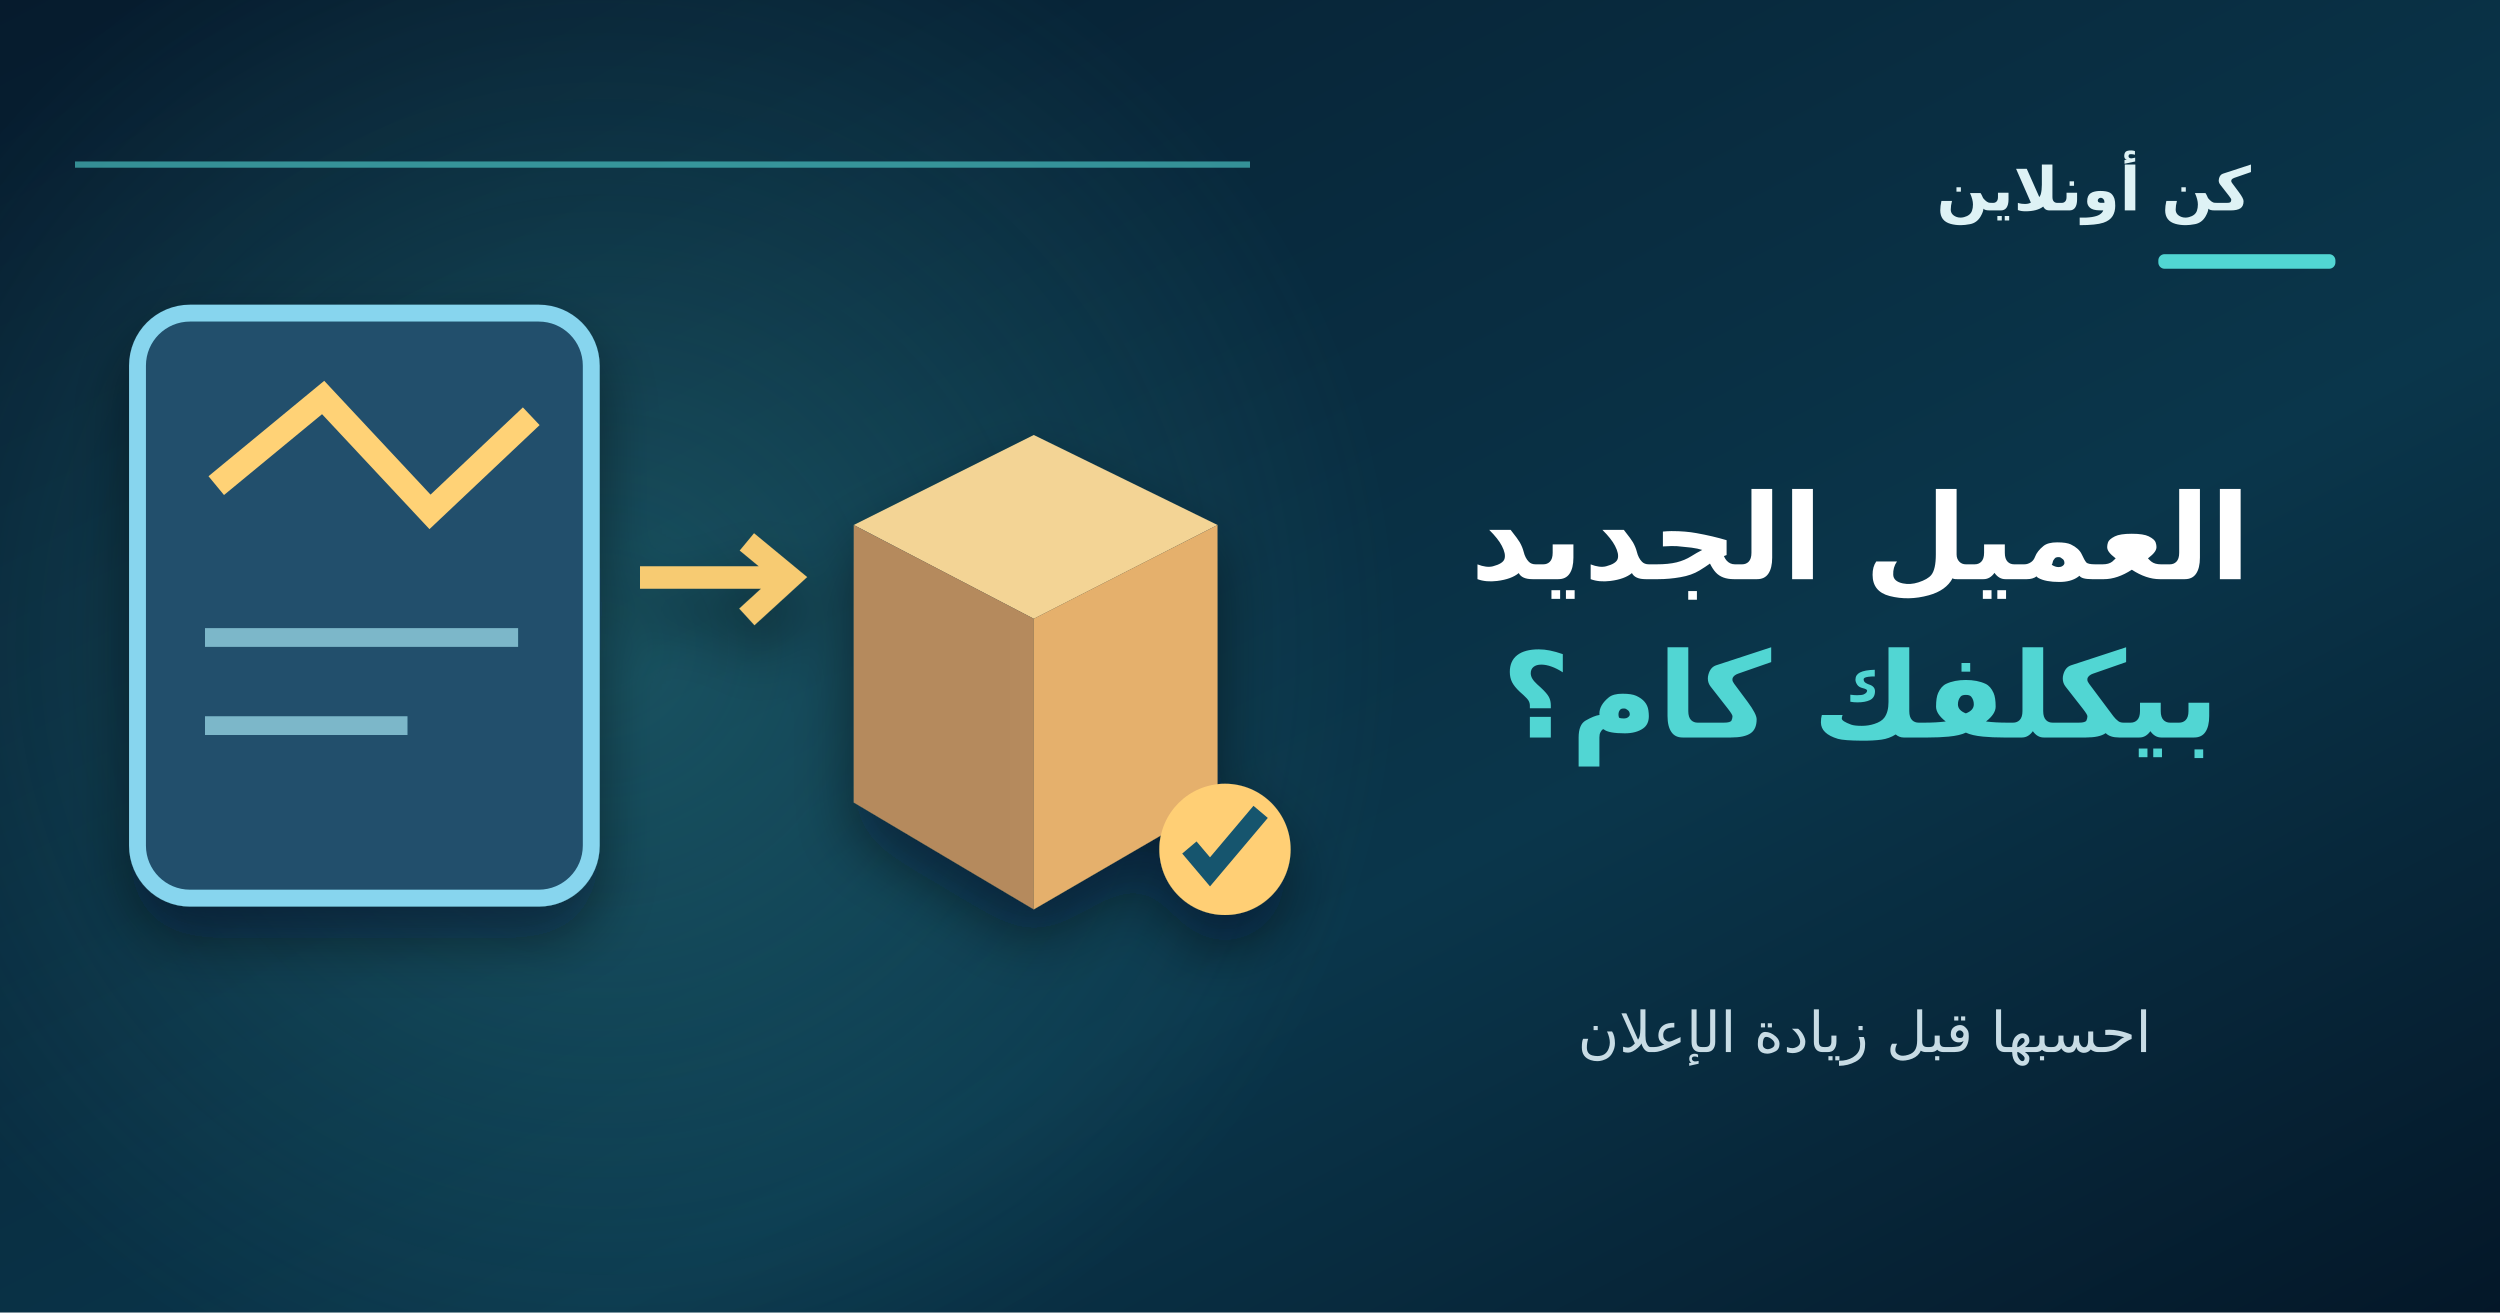
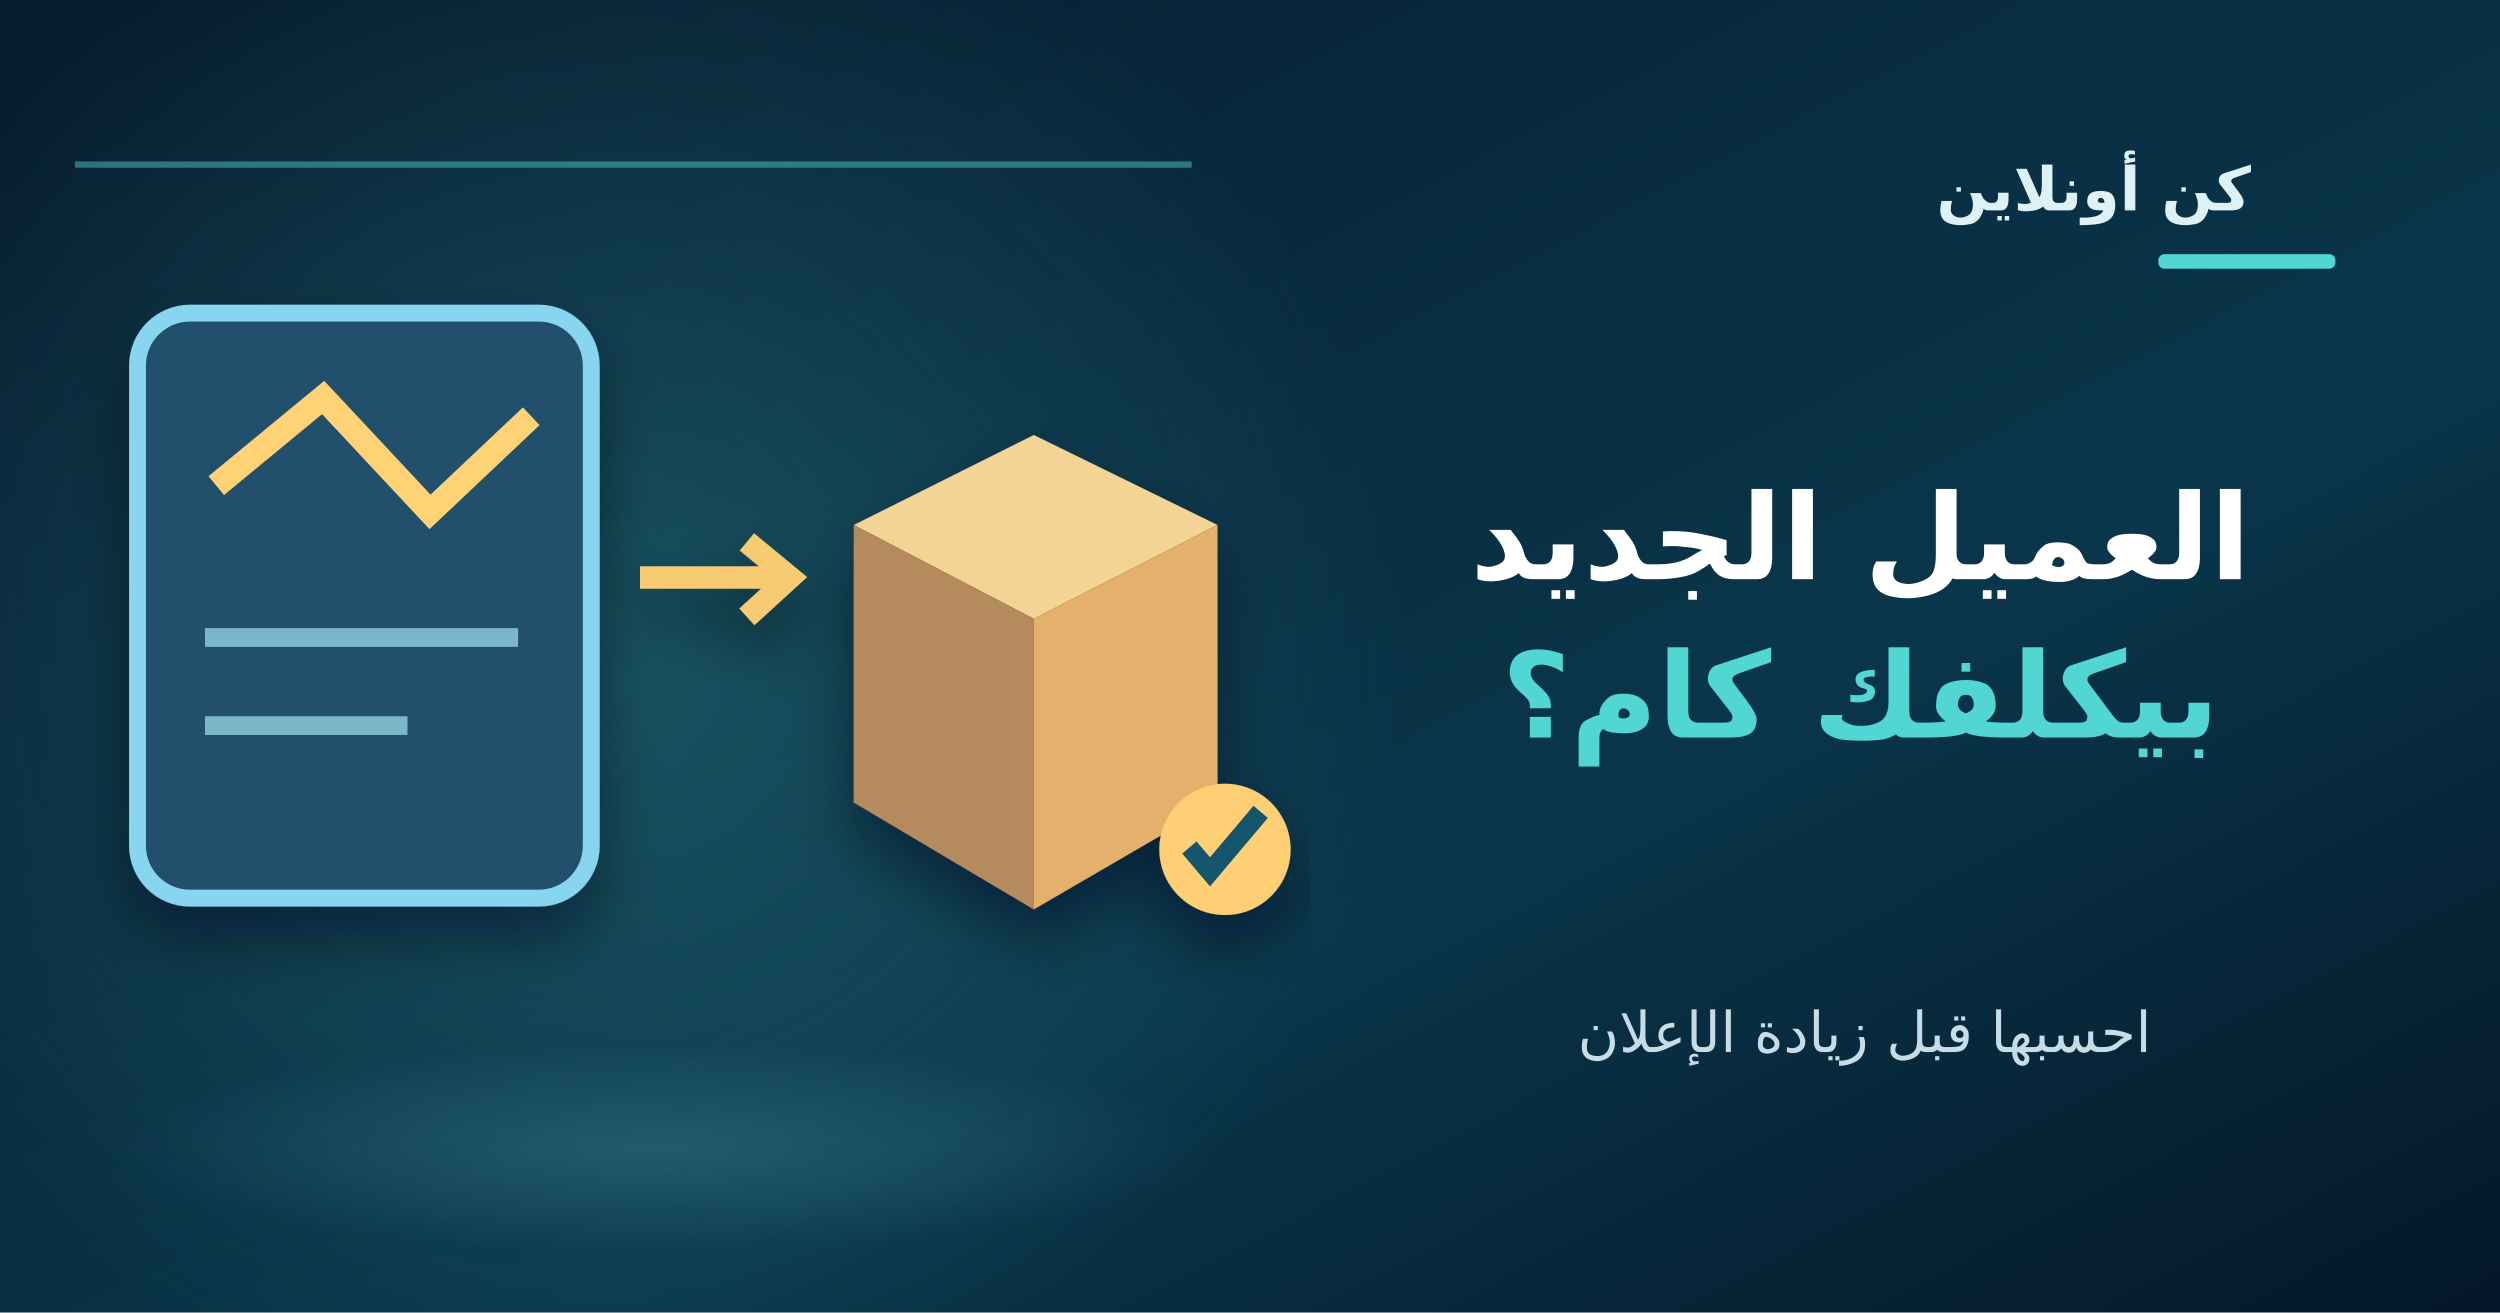
<svg xmlns="http://www.w3.org/2000/svg" width="1200" height="630" viewBox="0 0 1200 630" role="img" aria-labelledby="title desc">
  <defs>
    <linearGradient id="bg" x1="0" y1="0" x2="1" y2="1">
      <stop stop-color="#061b2d" />
      <stop offset=".62" stop-color="#0a364b" />
      <stop offset="1" stop-color="#041728" />
    </linearGradient>
    <radialGradient id="glow">
      <stop stop-color="#51d6d3" stop-opacity=".23" />
      <stop offset="1" stop-color="#51d6d3" stop-opacity="0" />
    </radialGradient>
    <linearGradient id="glass" x1="0" y1="0" x2="1" y2="1">
      <stop stop-color="#2b6675" />
      <stop offset="1" stop-color="#15384b" />
    </linearGradient>
    <filter id="drop" x="-30%" y="-30%" width="170%" height="170%">
      <feDropShadow dx="0" dy="17" stdDeviation="16" flood-color="#010e19" flood-opacity=".45" />
    </filter>
+     <clipPath id="artStage">
+       <rect x="15" y="105" width="614" height="440" rx="12" />
+     </clipPath>
+     <radialGradient id="floor">
+       <stop stop-color="#3a798d" stop-opacity=".45" />
+       <stop offset="1" stop-color="#3a798d" stop-opacity="0" />
+     </radialGradient>
  </defs>
  <rect width="1200" height="630" fill="url(#bg)" />
  <circle cx="290" cy="310" r="381" fill="url(#glow)" />
-   <path d="M36 79H600" stroke="#51d6d3" stroke-width="3" opacity=".6" />
-   <g id="topic-art" filter="url(#drop)" transform="translate(-15 0) scale(.90)">
-     <g>
-       <rect x="90" y="167" width="242" height="312" rx="28" fill="#204f6c" stroke="#87d5ee" stroke-width="9" />
-       <path d="M132 259L189 212L246 273L300 222" stroke="#ffd276" stroke-width="13" fill="none" />
-       <path d="M126 340H293M126 387H234" stroke="#7cb7c9" stroke-width="10" />
-       <path d="M358 308H435M415 289L438 308L415 329" fill="none" stroke="#f7cb72" stroke-width="12" />
-       <path d="M472 280L568 232L666 280L568 330Z" fill="#f3d495" />
-       <path d="M472 280L568 330V485L472 428Z" fill="#b58a5d" />
-       <path d="M568 330L666 280V428L568 485Z" fill="#e5b06c" />
-       <circle cx="670" cy="453" r="35" fill="#ffcf75" />
-       <path d="M651 452L662 465L689 433" stroke="#13546e" stroke-width="10" fill="none" />
+   <ellipse cx="315" cy="551" rx="260" ry="50" fill="url(#floor)" />
+   <path d="M36 79H572" stroke="#51d6d3" stroke-width="3" opacity=".46" />
+   <g clip-path="url(#artStage)">
+     <g id="topic-art" filter="url(#drop)" transform="translate(-15 0) scale(.90)">
+       <g>
+         <rect x="90" y="167" width="242" height="312" rx="28" fill="#204f6c" stroke="#87d5ee" stroke-width="9" />
+         <path d="M132 259L189 212L246 273L300 222" stroke="#ffd276" stroke-width="13" fill="none" />
+         <path d="M126 340H293M126 387H234" stroke="#7cb7c9" stroke-width="10" />
+         <path d="M358 308H435M415 289L438 308L415 329" fill="none" stroke="#f7cb72" stroke-width="12" />
+         <path d="M472 280L568 232L666 280L568 330Z" fill="#f3d495" />
+         <path d="M472 280L568 330V485L472 428Z" fill="#b58a5d" />
+         <path d="M568 330L666 280V428L568 485Z" fill="#e5b06c" />
+         <circle cx="670" cy="453" r="35" fill="#ffcf75" />
+         <path d="M651 452L662 465L689 433" stroke="#13546e" stroke-width="10" fill="none" />
+       </g>
    </g>
  </g>
  <text x="1005" y="101" direction="rtl" text-anchor="middle" font-family="Cairo,Tajawal,Segoe UI,Arial,sans-serif" font-size="29" font-weight="700" fill="#def2f5">كن أونلاين</text>
  <rect x="1036" y="122" width="85" height="7" rx="3" fill="#51d6d3" />
  <g id="hook">
    <text x="893" y="278" direction="rtl" unicode-bidi="plaintext" text-anchor="middle" font-family="Cairo,Tajawal,Segoe UI,Arial,sans-serif" font-size="57" font-weight="900" fill="#ffffff">العميل الجديد</text>
    <text x="893" y="354" direction="rtl" unicode-bidi="plaintext" text-anchor="middle" font-family="Cairo,Tajawal,Segoe UI,Arial,sans-serif" font-size="57" font-weight="900" fill="#51d6d3">بيكلفك كام؟</text>
  </g>
  <text x="895" y="505" direction="rtl" text-anchor="middle" font-family="Cairo,Tajawal,Segoe UI,Arial,sans-serif" font-size="27" fill="#c8dce5">احسبها قبل زيادة الإعلان</text>
</svg>
